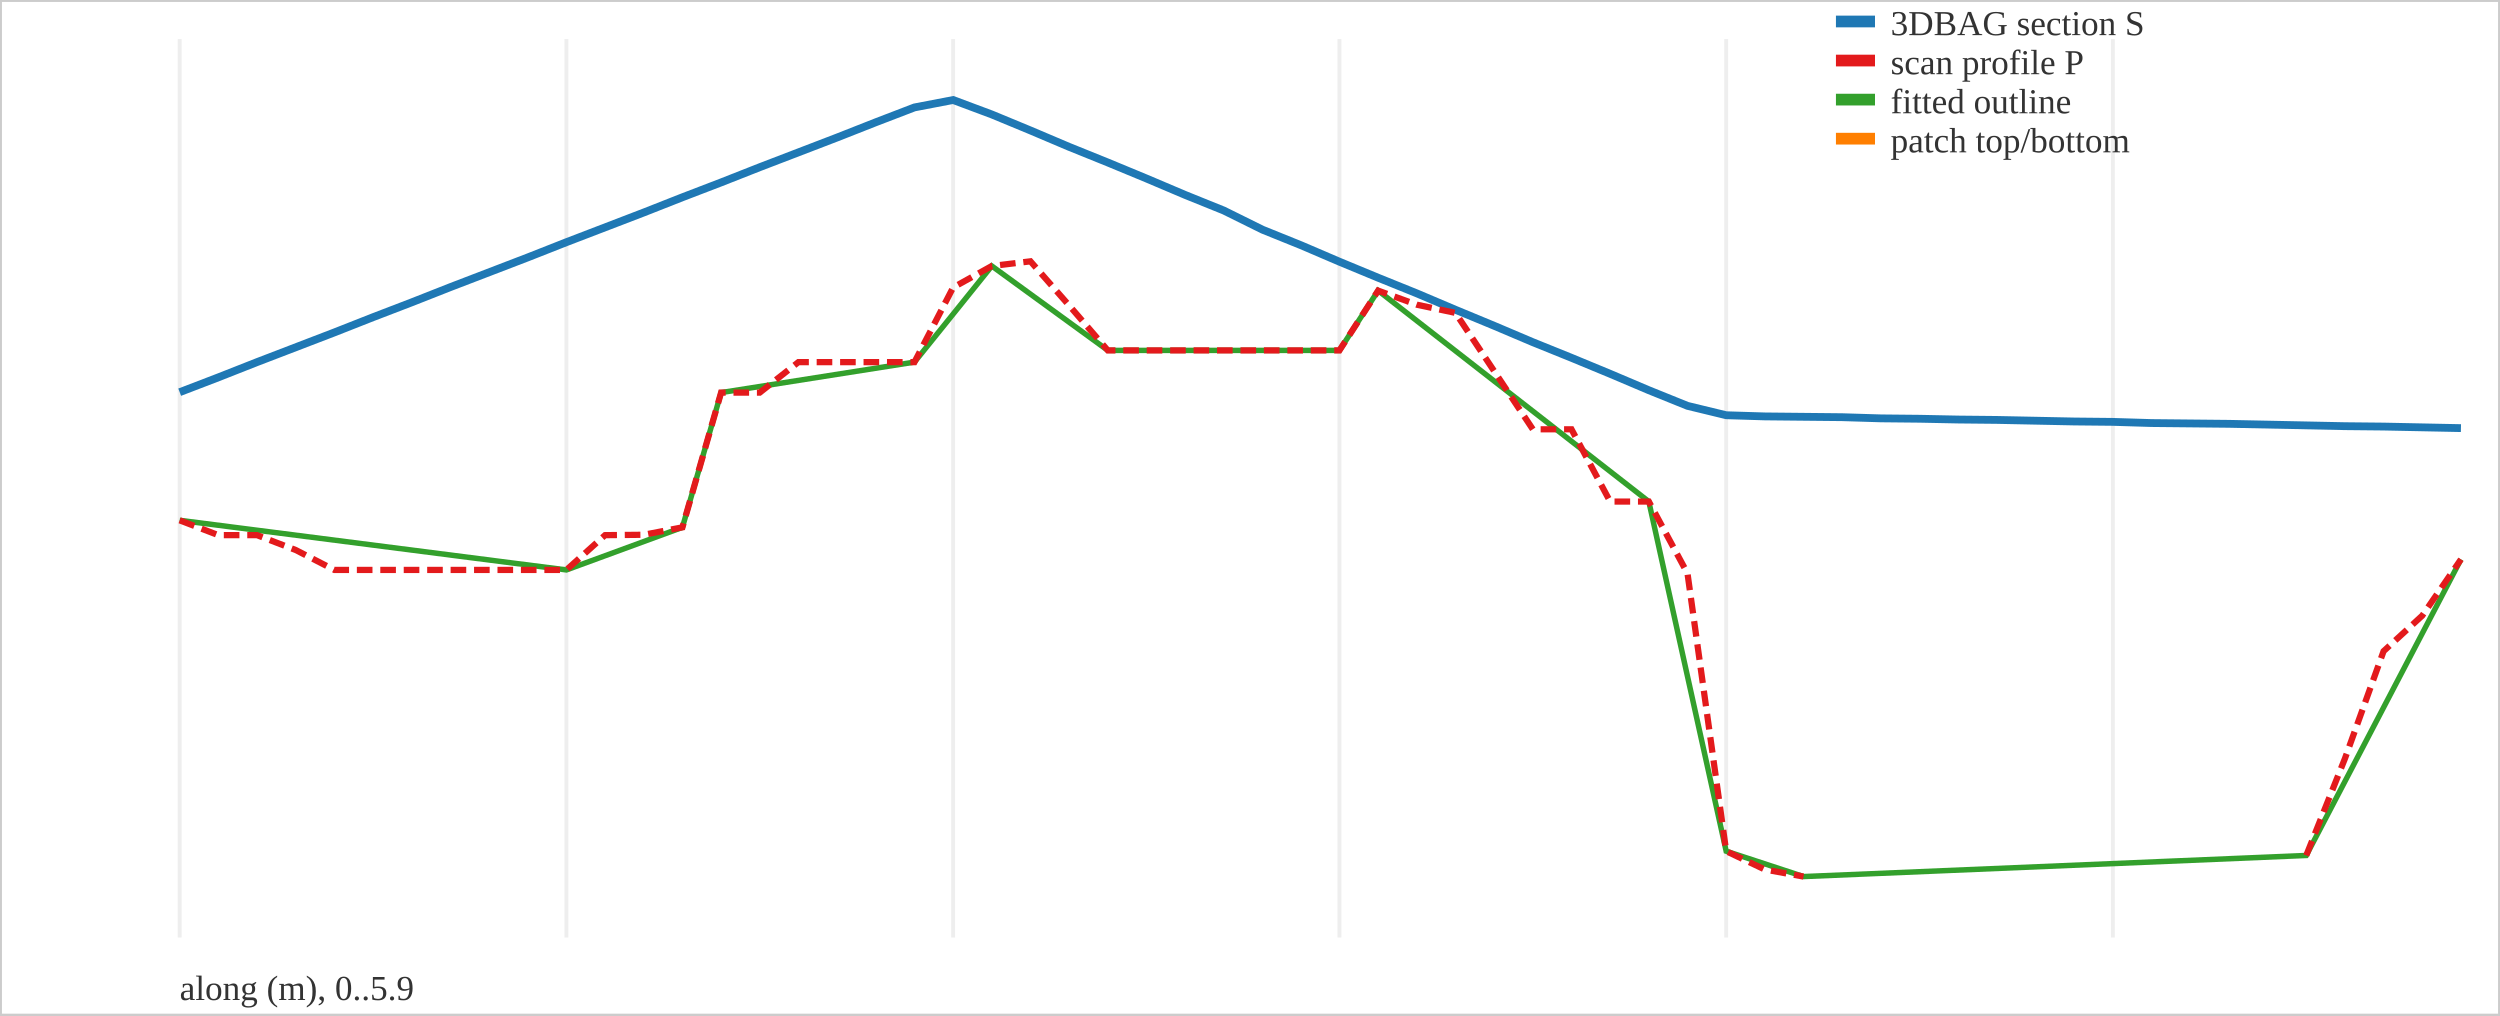
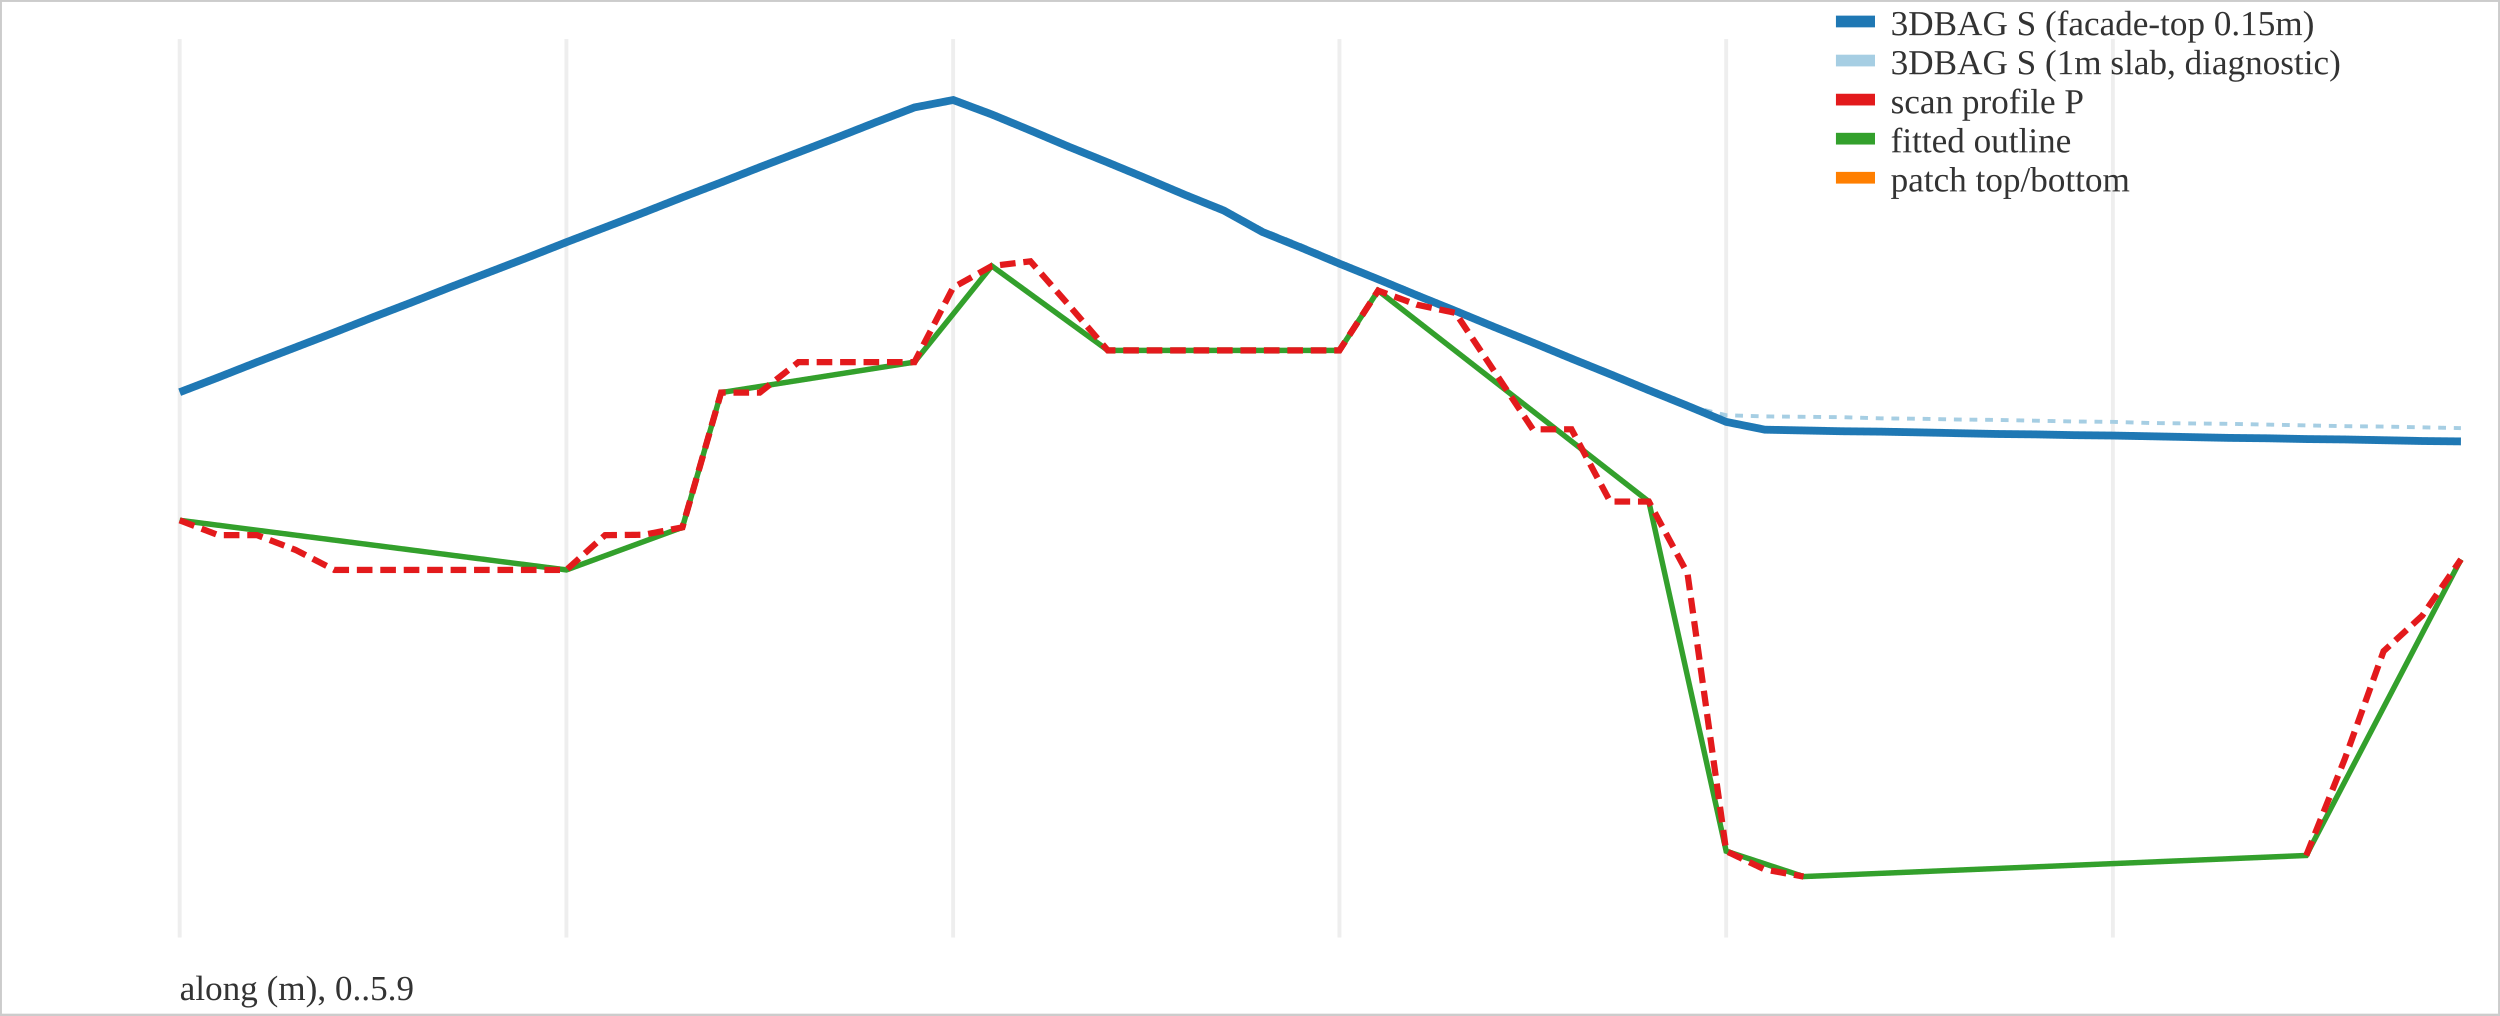
<svg xmlns="http://www.w3.org/2000/svg" width="640" height="260" viewBox="0 0 640 260">
  <rect x="0" y="0" width="640" height="260" fill="#ffffff" stroke="#ccc" />
  <line x1="46.0" y1="10" x2="46.0" y2="240" stroke="#eee" stroke-width="1" />
  <line x1="145.0" y1="10" x2="145.0" y2="240" stroke="#eee" stroke-width="1" />
  <line x1="244.0" y1="10" x2="244.0" y2="240" stroke="#eee" stroke-width="1" />
  <line x1="342.9" y1="10" x2="342.9" y2="240" stroke="#eee" stroke-width="1" />
  <line x1="441.9" y1="10" x2="441.9" y2="240" stroke="#eee" stroke-width="1" />
  <line x1="540.9" y1="10" x2="540.9" y2="240" stroke="#eee" stroke-width="1" />
  <polyline points="46.0,133.2 145.0,145.9 174.7,135.0 184.6,100.5 234.1,92.7 253.9,68.1 283.6,89.7 342.9,89.7 352.8,74.4 422.1,128.4 441.9,217.9 461.7,224.4 590.4,219.0 630.0,143.2" fill="none" stroke="#33a02c" stroke-width="1.4" />
-   <polyline points="46.0,100.4 55.9,96.6 65.8,92.7 75.7,88.9 85.6,85.1 95.5,81.2 105.4,77.4 115.3,73.5 125.2,69.7 135.1,65.9 145.0,62.0 154.9,58.2 164.8,54.4 174.7,50.5 184.6,46.7 194.5,42.8 204.4,39.0 214.3,35.2 224.2,31.3 234.1,27.5 244.0,25.6 253.9,29.3 263.8,33.4 273.7,37.6 283.6,41.6 293.5,45.7 303.4,49.9 313.3,53.9 323.2,58.8 333.1,62.8 342.9,67.0 352.8,71.1 362.7,75.1 372.6,79.3 382.5,83.4 392.4,87.6 402.3,91.6 412.2,95.7 422.1,99.9 432.0,103.9 441.9,106.3 451.8,106.6 461.7,106.7 471.6,106.8 481.5,107.1 491.4,107.2 501.3,107.4 511.2,107.5 521.1,107.7 531.0,107.9 540.9,108.0 550.8,108.3 560.7,108.4 570.6,108.5 580.5,108.7 590.4,108.9 600.3,109.1 610.2,109.2 620.1,109.4 630.0,109.6" fill="none" stroke="#1f78b4" stroke-width="2" />
+   <polyline points="46.0,100.4 55.9,96.6 65.8,92.7 75.7,88.9 85.6,85.1 95.5,81.2 105.4,77.4 115.3,73.5 125.2,69.7 135.1,65.9 145.0,62.0 154.9,58.2 164.8,54.4 174.7,50.5 184.6,46.7 194.5,42.8 204.4,39.0 214.3,35.2 224.2,31.3 234.1,27.5 244.0,25.6 253.9,29.3 263.8,33.4 273.7,37.6 283.6,41.6 293.5,45.7 303.4,49.9 313.3,53.9 323.2,58.8 333.1,62.8 342.9,67.0 352.8,71.1 362.7,75.1 372.6,79.3 382.5,83.4 392.4,87.6 402.3,91.6 412.2,95.7 422.1,99.9 432.0,103.9 441.9,106.3 451.8,106.6 461.7,106.7 471.6,106.8 481.5,107.1 491.4,107.2 501.3,107.4 511.2,107.5 521.1,107.7 531.0,107.9 540.9,108.0 550.8,108.3 560.7,108.4 570.6,108.5 580.5,108.7 590.4,108.9 600.3,109.1 610.2,109.2 620.1,109.4 630.0,109.6" fill="none" stroke="#a6cee3" stroke-width="1" stroke-dasharray="2,2" />
+   <polyline points="46.0,100.4 55.9,96.6 65.8,92.7 75.7,88.9 85.6,85.1 95.5,81.2 105.4,77.4 115.3,73.5 125.2,69.7 135.1,65.9 145.0,62.0 154.9,58.2 164.8,54.4 174.7,50.5 184.6,46.7 194.5,42.8 204.4,39.0 214.3,35.2 224.2,31.3 234.1,27.5 244.0,25.6 253.9,29.3 263.8,33.4 273.7,37.6 283.6,41.6 293.5,45.7 303.4,49.9 313.3,53.9 323.2,59.4 333.1,63.4 342.9,67.5 352.8,71.5 362.7,75.6 372.6,79.6 382.5,83.7 392.4,87.7 402.3,91.8 412.2,95.8 422.1,99.9 432.0,103.9 441.9,108.0 451.8,110.0 461.7,110.2 471.6,110.4 481.5,110.5 491.4,110.7 501.3,110.9 511.2,111.1 521.1,111.2 531.0,111.4 540.9,111.5 550.8,111.7 560.7,111.9 570.6,112.1 580.5,112.2 590.4,112.4 600.3,112.5 610.2,112.7 620.1,112.9 630.0,113.0" fill="none" stroke="#1f78b4" stroke-width="2" />
  <polyline points="46.0,133.2 55.9,137.0 65.8,137.0 75.7,140.8 85.6,145.9 95.5,145.9 105.4,145.9 115.3,145.9 125.2,145.9 135.1,145.9 145.0,145.9 154.9,137.0 164.8,136.9 174.7,135.0 184.6,100.5 194.5,100.5 204.4,92.7 214.3,92.7 224.2,92.7 234.1,92.7 244.0,73.6 253.9,68.1 263.8,66.9 273.7,78.2 283.6,89.7 293.5,89.7 303.4,89.7 313.3,89.7 323.2,89.7 333.1,89.7 342.9,89.7 352.8,74.4 362.7,78.0 372.6,80.1 382.5,95.0 392.4,109.9 402.3,109.9 412.2,128.4 422.1,128.4 432.0,146.8 441.9,217.9 451.8,222.6 461.7,224.4" fill="none" stroke="#e31a1c" stroke-width="1.6" stroke-dasharray="4,2" />
  <polyline points="590.4,219.0 600.3,194.2 610.2,166.7 620.1,157.6 630.0,143.2" fill="none" stroke="#e31a1c" stroke-width="1.6" stroke-dasharray="4,2" />
  <rect x="470" y="4" width="10" height="3" fill="#1f78b4" />
-   <text x="484" y="9" font-size="9" fill="#333">3DBAG section S</text>
-   <rect x="470" y="14" width="10" height="3" fill="#e31a1c" />
-   <text x="484" y="19" font-size="9" fill="#333">scan profile P</text>
-   <rect x="470" y="24" width="10" height="3" fill="#33a02c" />
-   <text x="484" y="29" font-size="9" fill="#333">fitted outline</text>
-   <rect x="470" y="34" width="10" height="3" fill="#ff7f00" />
-   <text x="484" y="39" font-size="9" fill="#333">patch top/bottom</text>
+   <text x="484" y="9" font-size="9" fill="#333">3DBAG S (facade-top 0.15m)</text>
+   <rect x="470" y="14" width="10" height="3" fill="#a6cee3" />
+   <text x="484" y="19" font-size="9" fill="#333">3DBAG S (1m slab, diagnostic)</text>
+   <rect x="470" y="24" width="10" height="3" fill="#e31a1c" />
+   <text x="484" y="29" font-size="9" fill="#333">scan profile P</text>
+   <rect x="470" y="34" width="10" height="3" fill="#33a02c" />
+   <text x="484" y="39" font-size="9" fill="#333">fitted outline</text>
+   <rect x="470" y="44" width="10" height="3" fill="#ff7f00" />
+   <text x="484" y="49" font-size="9" fill="#333">patch top/bottom</text>
  <text x="46" y="256" font-size="9" fill="#333">along (m), 0..5.9</text>
</svg>
